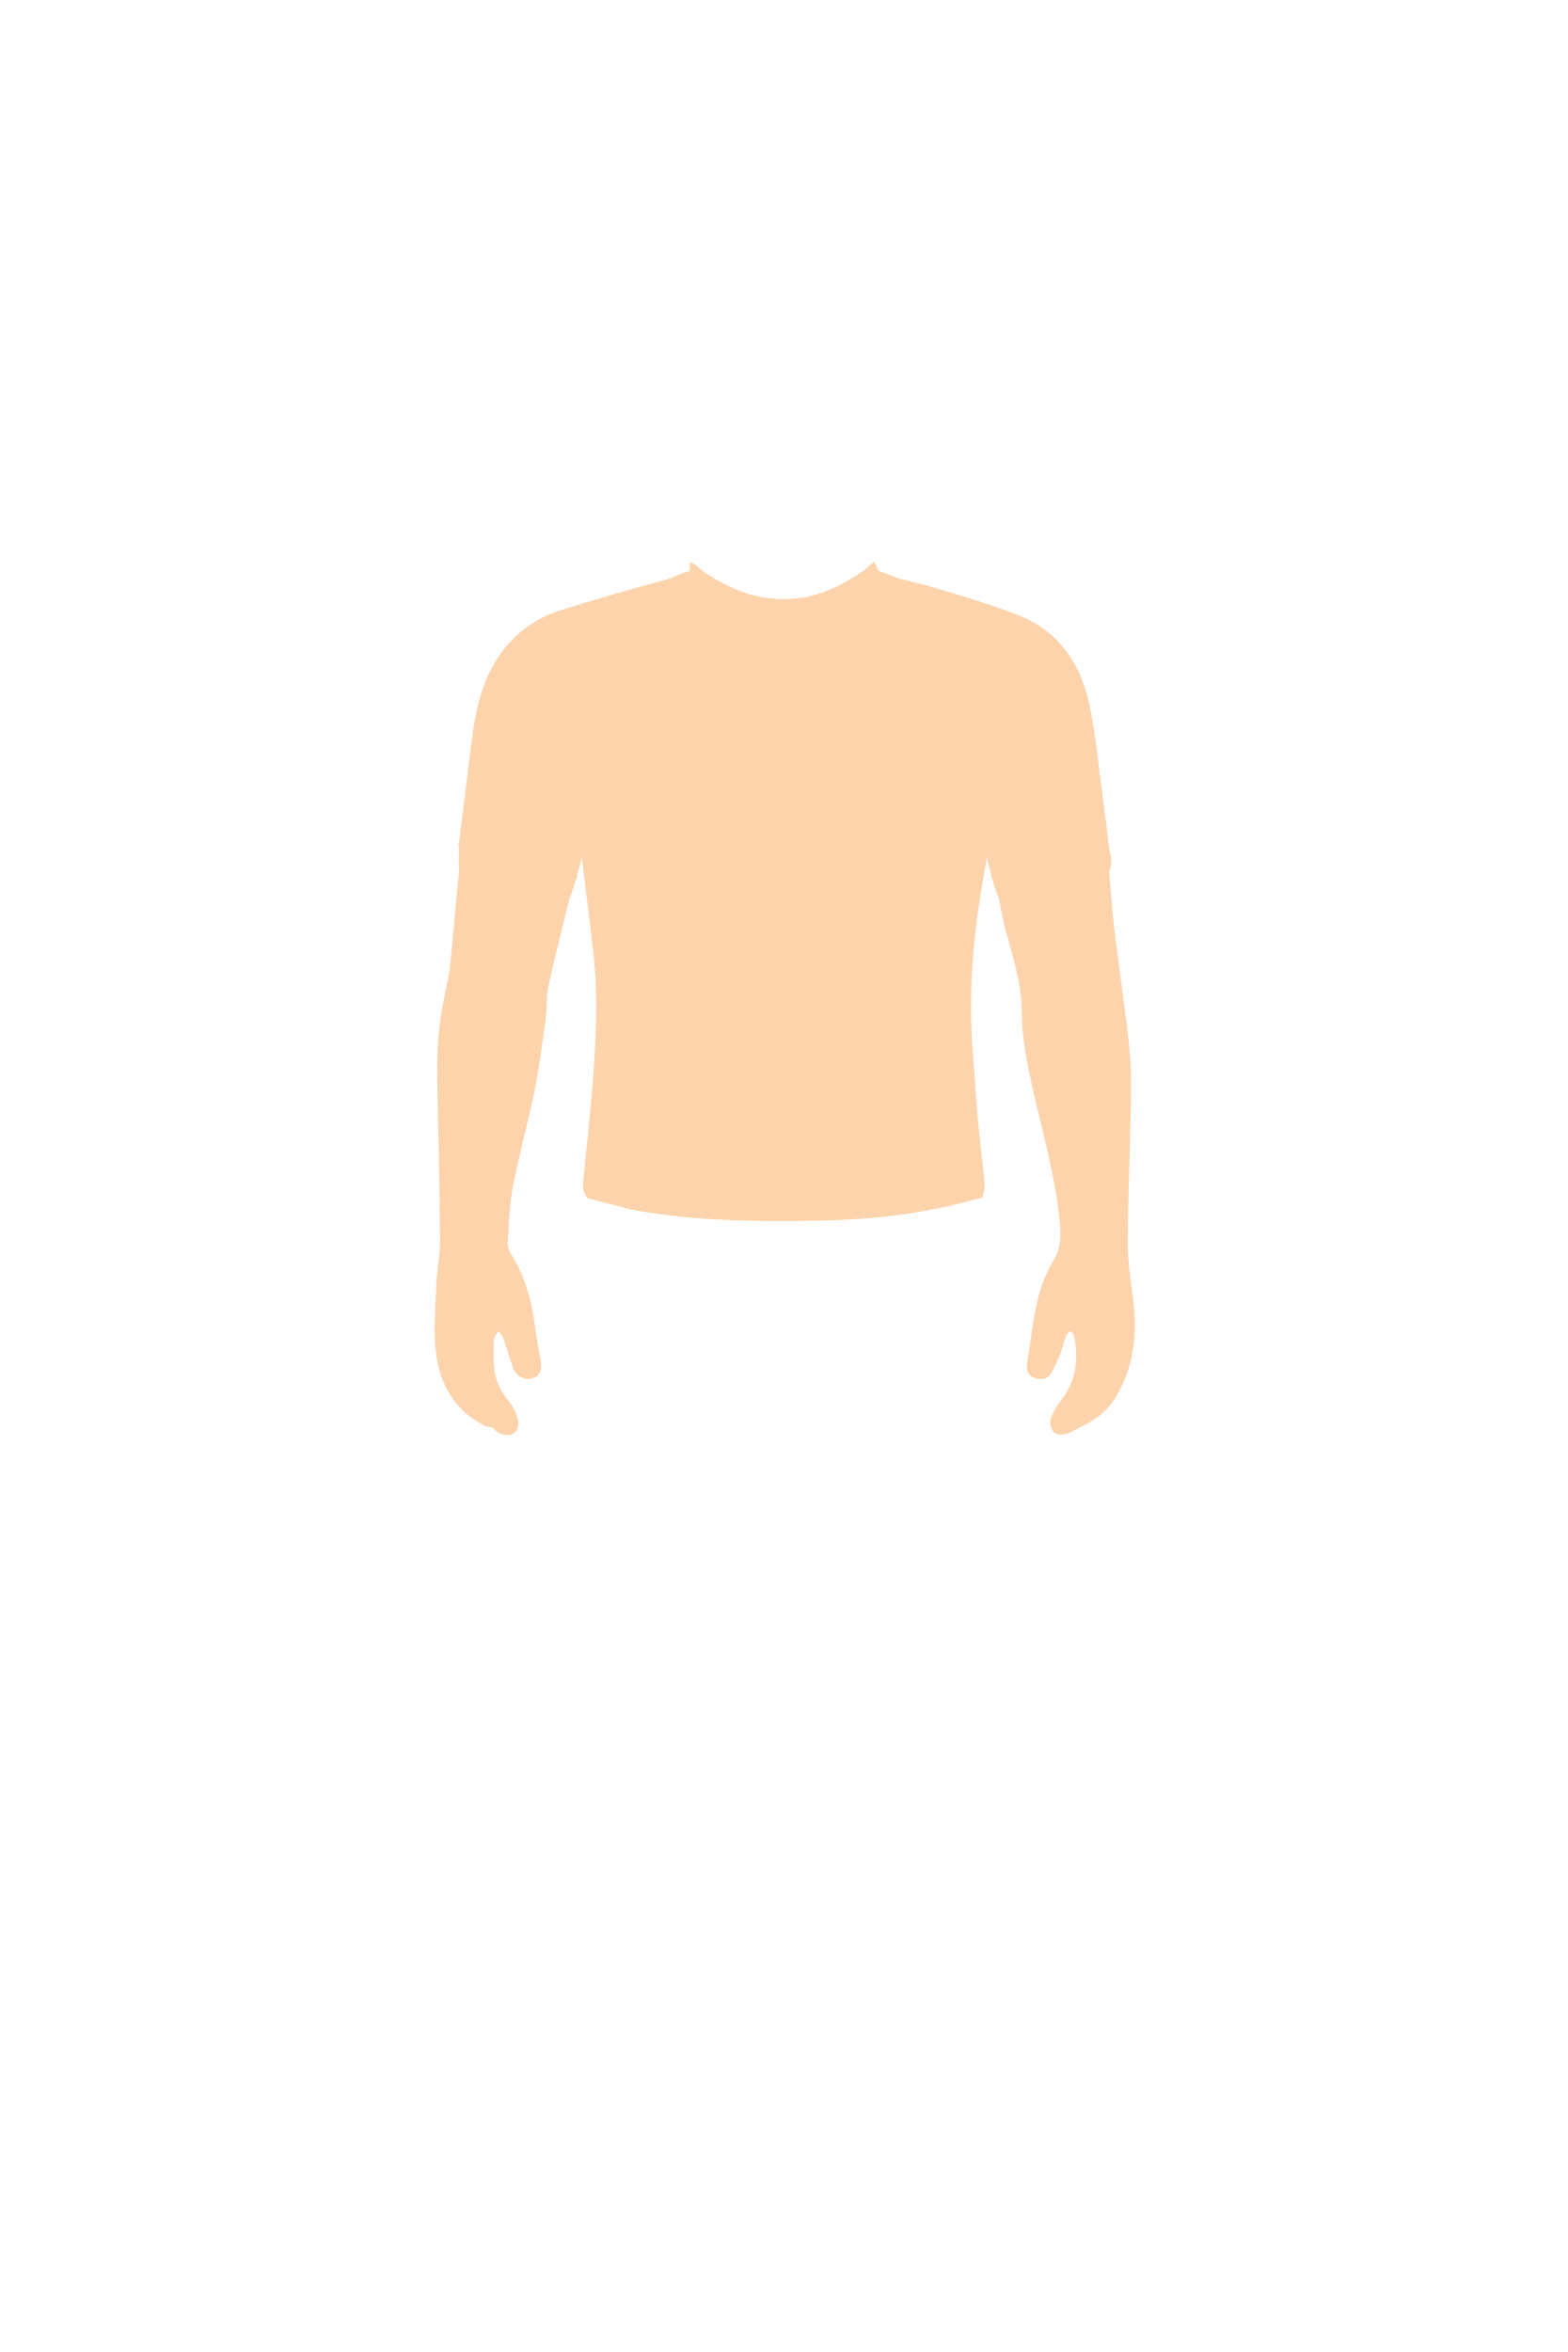
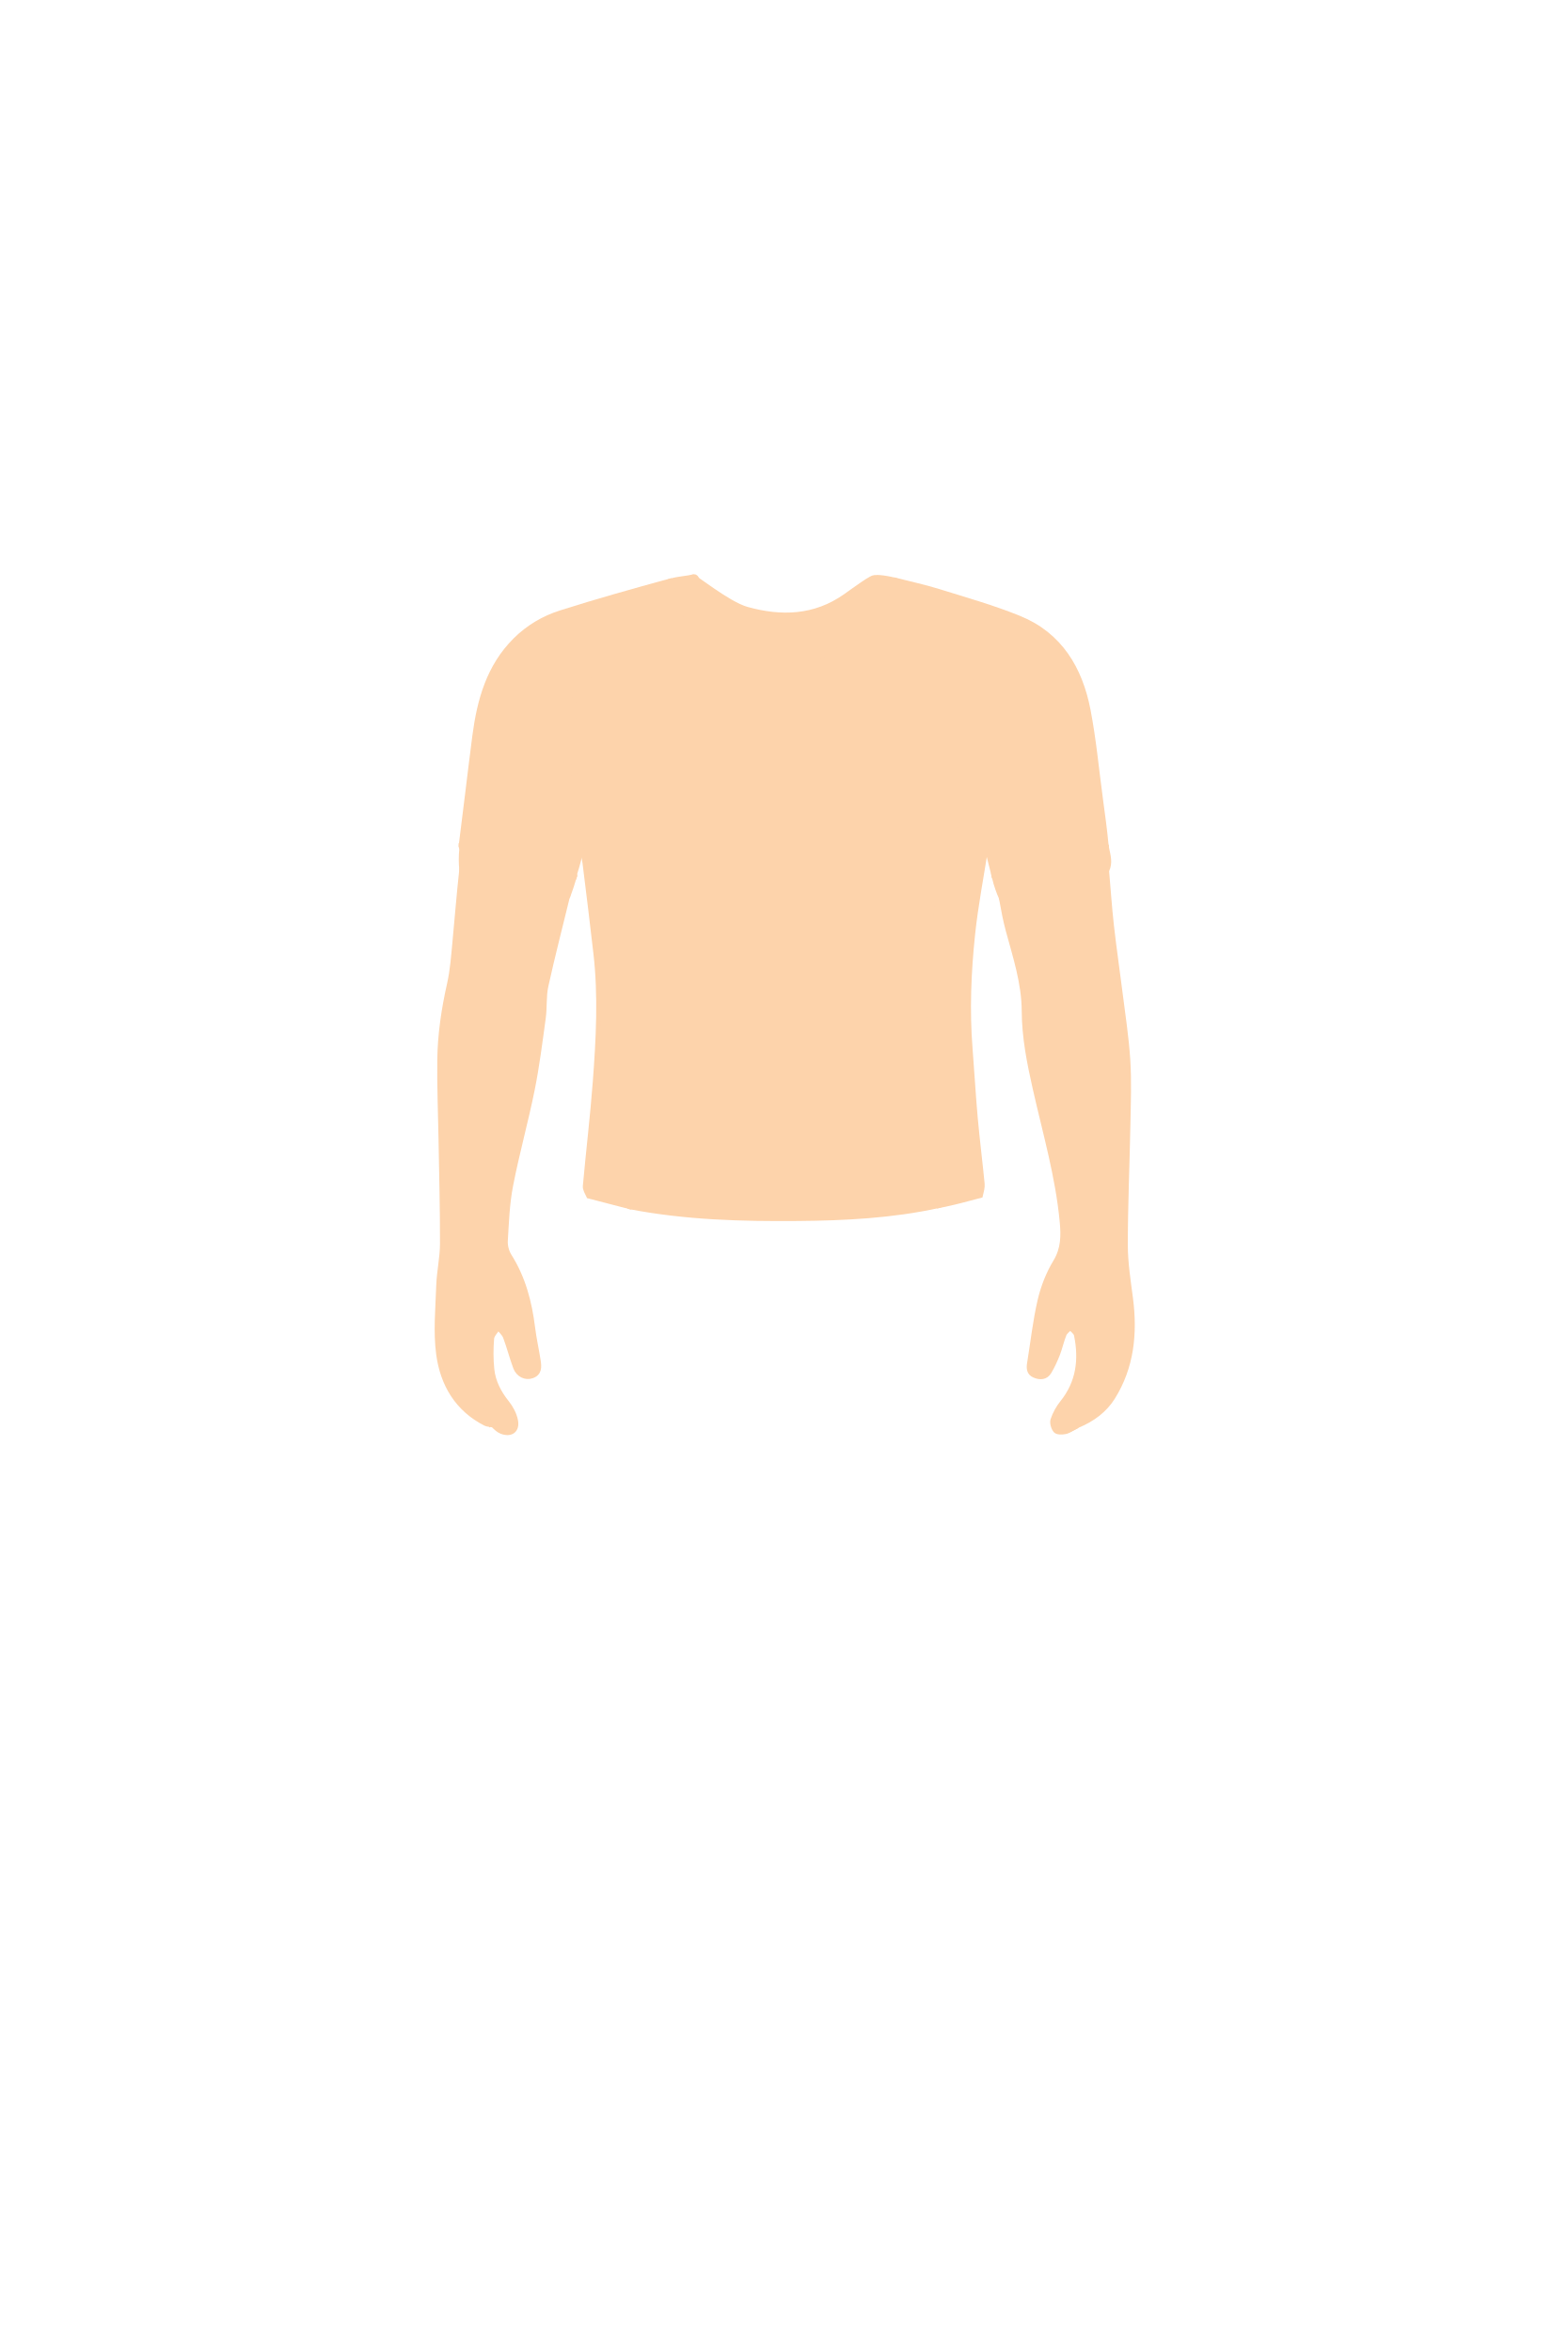
- <svg xmlns="http://www.w3.org/2000/svg" version="1.1" id="Layer_1" x="0px" y="0px" width="100%" viewBox="0 0 1024 1536" enable-background="new 0 0 1024 1536" xml:space="preserve">
-   <path fill="#FDD3AB" stroke="#FDD3AB" stroke-width="3" opacity="1" d=" M371.976,492.397   C373.297,482.561 373.638,472.819 376.192,463.698   C380.286,449.079 389.977,437.91 402.87,430.226   C416.37,422.18 430.562,415.301 444.378,407.778   C447.41,406.127 449.069,406.36 451.856,408.987   C466.091,422.405 483.101,429.534 502.756,431.154   C524.594,432.953 544.5,428.113 562.653,416.062   C565.93,413.888 568.389,410.51 571.566,408.146   C573.012,407.071 575.768,406.138 577.118,406.798   C591.269,413.721 605.821,420.072 619.162,428.352   C641.319,442.103 653.36,462.15 652,489.04   C651.916,490.702 651.98,492.37 651.966,494.5   C633.653,523.941 618.698,554.407 612.541,588.42   C610.16,601.576 608.703,615.004 608.151,628.363   C607.225,650.788 606.755,673.269 607.231,695.703   C607.649,715.403 609.629,735.07 610.917,754.752   C611.62,765.501 612.317,776.251 612.99,787.442   C582.649,794.078 551.908,795.628 521.101,795.886   C484.466,796.192 447.88,795.237 411.356,788.177   C411.122,784.2 411.26,780.361 412.087,776.243   C418.176,776.695 423.559,777.596 428.978,778.127   C446.243,779.819 463.506,782.486 480.798,782.73   C509.671,783.139 538.613,784.377 567.447,781.044   C578.773,779.734 590.165,778.997 601.511,777.836   C604.401,777.54 607.227,776.617 610.083,775.983   C608.755,775.094 607.602,775.002 606.467,775.107   C581.954,777.392 557.484,780.638 532.919,781.724   C510.711,782.706 488.393,781.55 466.137,780.889   C457.748,780.64 449.398,779.125 441.027,778.206   C431.341,777.144 421.652,776.103 411.965,775.053   C413.257,756.547 414.549,738.041 415.84,719.535   C415.886,718.871 415.931,718.206 415.94,717.541   C416.279,692.599 417.393,667.636 416.74,642.719   C416.024,615.389 413.341,588.107 404.708,561.915   C397.242,539.264 386.414,518.12 374.143,497.703   C373.227,496.178 372.697,494.42 371.976,492.397  z" />
-   <path fill="#FDD3AB" stroke="#FDD3AB" stroke-width="3" opacity="1" d=" M654.421,494.673   C653.664,494.98 653.175,494.978 652.331,494.506   C651.98,492.37 651.916,490.702 652,489.04   C653.36,462.15 641.319,442.103 619.162,428.352   C605.821,420.072 591.269,413.721 577.118,406.798   C575.768,406.138 573.012,407.071 571.566,408.146   C568.389,410.51 565.93,413.888 562.653,416.062   C544.5,428.113 524.594,432.953 502.756,431.154   C483.101,429.534 466.091,422.405 451.856,408.987   C449.069,406.36 447.41,406.127 444.378,407.778   C430.562,415.301 416.37,422.18 402.87,430.226   C389.977,437.91 380.286,449.079 376.192,463.698   C373.638,472.819 373.297,482.561 371.963,492.024   C371.226,492.016 370.489,492.007 369.384,492.005   C367.79,474.275 371.7,457.993 383.038,443.97   C391.609,433.369 402.174,425.129 414.272,418.894   C423.276,414.253 432.375,409.8 441.423,405.246   C442.879,404.513 444.292,403.691 444.933,403.341   C442.521,395.125 440.268,387.45 437.988,379.362   C442.352,377.229 446.742,375.509 451.553,374.206   C452.314,383.712 456.391,391.29 462.35,397.686   C475.091,411.361 491.973,415.142 509.692,415.872   C523.325,416.435 536.51,413.394 548.296,406.57   C560.851,399.301 570.713,389.469 572.098,373.798   C576.307,375.29 580.515,376.782 584.926,378.568   C582.926,386.831 580.725,394.799 578.377,403.297   C586.045,406.94 595.18,410.557 603.569,415.451   C613.967,421.518 624.644,427.627 633.604,435.529   C651.117,450.974 657.483,471.228 654.421,494.673  z" />
-   <path fill="#FDD3AB" stroke="#FDD3AB" stroke-width="3" opacity="1" d=" M301.132,552.074   C302.519,540.929 303.908,529.784 305.292,518.639   C306.861,506.015 308.349,493.381 310.007,480.769   C313.081,457.385 319.166,435.247 336.597,417.926   C345.008,409.567 355.091,403.621 366.195,400.094   C389.712,392.623 413.486,385.962 437.584,379.371   C440.268,387.45 442.521,395.125 444.933,403.341   C444.292,403.691 442.879,404.513 441.423,405.246   C432.375,409.8 423.276,414.253 414.272,418.894   C402.174,425.129 391.609,433.369 383.038,443.97   C371.7,457.993 367.79,474.275 369.025,492.412   C372.676,513.221 376.319,533.629 379.961,554.036   C378.649,559.459 377.338,564.883 375.487,570.67   C365.119,569.791 355.039,569.525 345.52,567.076   C331.796,563.545 318.48,558.43 304.995,553.995   C305,554 305.012,554.008 304.826,553.745   C303.471,553.013 302.301,552.544 301.132,552.074  z" />
-   <path fill="#FDD3AB" stroke="#FDD3AB" stroke-width="3" opacity="1" d=" M585.127,378.863   C594.433,381.248 603.859,383.245 613.018,386.101   C630.739,391.625 648.7,396.674 665.852,403.661   C692.44,414.493 705.599,436.751 710.82,463.693   C714.592,483.156 716.366,503.006 719.042,522.682   C720.335,532.192 721.654,541.697 722.584,551.652   C719.667,553.309 717.158,554.589 714.581,555.716   C693.658,564.87 671.929,570.586 648.967,571.003   C647.536,565.226 646.104,559.449 644.409,552.998   C647.482,533.21 650.817,514.096 654.421,494.673   C657.483,471.228 651.117,450.974 633.604,435.529   C624.644,427.627 613.967,421.518 603.569,415.451   C595.18,410.557 586.045,406.94 578.377,403.297   C580.725,394.799 582.926,386.831 585.127,378.863  z" />
-   <path fill="#FDD3AB" stroke="#FDD3AB" stroke-width="3" opacity="1" d=" M379.963,554.439   C376.319,533.629 372.676,513.221 369.393,492.406   C370.489,492.007 371.226,492.016 371.976,492.397   C372.697,494.42 373.227,496.178 374.143,497.703   C386.414,518.12 397.242,539.264 404.708,561.915   C413.341,588.107 416.024,615.389 416.74,642.719   C417.393,667.636 416.279,692.599 415.94,717.541   C415.931,718.206 415.886,718.871 415.84,719.535   C414.549,738.041 413.257,756.547 411.961,775.26   C411.957,775.466 411.933,775.879 411.665,776.201   C411.26,780.361 411.122,784.2 410.984,788.038   C402.289,785.758 393.593,783.479 384.531,781.178   C383.474,778.95 382.017,776.673 382.209,774.545   C384.273,751.711 387.026,728.933 388.739,706.075   C390.814,678.372 392.292,650.6 389.138,622.856   C386.887,603.062 384.446,583.29 381.981,563.522   C381.616,560.591 380.652,557.734 379.963,554.439  z" />
-   <path fill="#FDD3AB" stroke="#FDD3AB" stroke-width="3" opacity="1" d=" M654.152,494.982   C650.817,514.096 647.482,533.21 644.16,552.725   C641.193,572.12 637.434,591.03 635.429,610.125   C632.827,634.915 631.78,659.85 633.769,684.803   C634.97,699.863 635.791,714.955 637.14,730   C638.428,744.368 640.26,758.687 641.652,773.047   C641.892,775.524 641.126,778.098 640.479,780.805   C631.344,783.283 622.553,785.584 613.39,787.443   C612.317,776.251 611.62,765.501 610.917,754.752   C609.629,735.07 607.649,715.403 607.231,695.703   C606.755,673.269 607.225,650.788 608.151,628.363   C608.703,615.004 610.16,601.576 612.541,588.42   C618.698,554.407 633.653,523.941 652.322,494.97   C653.175,494.978 653.664,494.98 654.152,494.982  z" />
-   <path fill="#FDD3AB" stroke="#FDD3AB" stroke-width="3" opacity="1" d=" M722.989,568.59   C718.737,570.105 714.428,571.029 710.287,572.443   C695.931,577.344 681.433,581.504 666.264,583.141   C662.203,583.579 658.274,585.254 654.078,586.68   C652.269,582.587 650.665,578.176 649.511,573.367   C653.581,572.643 657.261,572.625 660.81,571.933   C672.943,569.565 685.201,567.569 697.08,564.246   C705.957,561.763 714.322,557.452 722.915,553.955   C723.941,558.704 725.438,563.451 722.989,568.59  z" />
-   <path fill="#FDD3AB" stroke="#FDD3AB" stroke-width="3" opacity="1" d=" M371.229,584.835   C358.899,583 346.766,581.582 334.941,578.837   C325.903,576.739 317.26,572.943 308.427,569.943   C306.268,569.21 304.055,568.639 301.475,567.998   C301.072,563.579 301.061,559.157 301.502,554.342   C302.974,553.97 303.993,553.989 305.012,554.008   C305.012,554.008 305,554 305.053,554.342   C306.708,555.77 308.189,557.13 309.931,557.902   C330.68,567.092 352.521,571.655 375.088,573.071   C373.911,576.941 372.735,580.812 371.229,584.835  z" />
-   <path fill="#FDD3AB" stroke="#FDD3AB" stroke-width="3" opacity="1" d=" M722.945,553.638   C714.322,557.452 705.957,561.763 697.08,564.246   C685.201,567.569 672.943,569.565 660.81,571.933   C657.261,572.625 653.581,572.643 649.525,572.959   C649.048,572.517 649.007,572.086 648.967,571.329   C671.929,570.586 693.658,564.87 714.581,555.716   C717.158,554.589 719.667,553.309 722.559,552.077   C722.932,552.477 722.953,552.899 722.945,553.638  z" />
-   <path fill="#FDD3AB" stroke="#FDD3AB" stroke-width="3" opacity="1" d=" M375.296,572.883   C352.521,571.655 330.68,567.092 309.931,557.902   C308.189,557.13 306.708,555.77 305.048,554.337   C318.48,558.43 331.796,563.545 345.52,567.076   C355.039,569.525 365.119,569.791 375.387,571.061   C375.719,571.625 375.612,572.16 375.296,572.883  z" />
-   <path fill="#FDD3AB" stroke="#FDD3AB" stroke-width="3" opacity="1" d=" M304.826,553.745   C303.993,553.989 302.974,553.97 301.579,553.924   C301.162,553.493 301.12,553.088 301.105,552.379   C302.301,552.544 303.471,553.013 304.826,553.745  z" />
-   <path fill="#FDD3AB" stroke="#FDD3AB" stroke-width="3" opacity="1" d=" M411.961,775.26   C421.652,776.103 431.341,777.144 441.027,778.206   C449.398,779.125 457.748,780.64 466.137,780.889   C488.393,781.55 510.711,782.706 532.919,781.724   C557.484,780.638 581.954,777.392 606.467,775.107   C607.602,775.002 608.755,775.094 610.083,775.983   C607.227,776.617 604.401,777.54 601.511,777.836   C590.165,778.997 578.773,779.734 567.447,781.044   C538.613,784.377 509.671,783.139 480.798,782.73   C463.506,782.486 446.243,779.819 428.978,778.127   C423.559,777.596 418.176,776.695 412.355,775.921   C411.933,775.879 411.957,775.466 411.961,775.26  z" />
-   <path fill="#FDD3AB" stroke="#FDD3AB" stroke-width="3" opacity="1" d=" M321.137,930.484   C319.797,930.242 318.304,930.301 317.139,929.712   C298.621,920.338 289.086,904.001 286.44,884.593   C284.426,869.821 285.947,854.518 286.455,839.469   C286.762,830.393 288.868,821.354 288.893,812.295   C288.957,789.355 288.315,766.412 287.931,743.471   C287.644,726.356 286.905,709.235 287.127,692.126   C287.344,675.377 289.834,658.851 293.53,642.457   C295.485,633.784 296.117,624.785 296.971,615.897   C298.475,600.234 299.692,584.543 301.448,568.429   C304.055,568.639 306.268,569.21 308.427,569.943   C317.26,572.943 325.903,576.739 334.941,578.837   C346.766,581.582 358.899,583 370.899,584.989   C366.11,604.629 361.035,624.205 356.688,643.942   C355.207,650.666 355.936,657.845 354.993,664.725   C352.839,680.447 350.872,696.233 347.733,711.772   C343.506,732.696 337.712,753.309 333.642,774.259   C331.348,786.063 330.921,798.263 330.197,810.317   C330,813.593 331.021,817.469 332.78,820.249   C341.884,834.636 345.973,850.511 348.04,867.155   C348.936,874.371 350.555,881.495 351.675,888.687   C352.308,892.758 352.491,896.888 347.506,898.642   C343.28,900.129 338.488,897.888 336.671,893.028   C334.236,886.512 332.553,879.714 330.093,873.209   C329.222,870.905 327.019,869.104 325.424,867.073   C323.963,869.453 321.446,871.747 321.246,874.229   C320.713,880.834 320.691,887.57 321.369,894.161   C322.218,902.407 325.943,909.547 331.197,916.085   C333.812,919.341 335.981,923.471 336.819,927.523   C338.174,934.072 333.846,937.302 327.607,934.933   C325.549,934.151 323.833,932.47 321.898,930.553   C321.538,929.625 321.241,929.345 320.866,928.826   C320.525,928.392 320.262,928.196 319.962,927.657   C319.499,926.616 319.199,925.79 318.631,925.242   C311.655,918.523 307.276,910.289 304.496,901.124   C302.721,895.274 301.018,889.401 299.284,883.538   C298.222,885.391 298.094,887.146 298.491,888.773   C299.501,892.919 301.087,896.949 301.825,901.134   C303.412,910.136 308.563,917.21 313.891,924.143   C315.268,925.936 317.929,926.741 320.077,928.389   C320.228,929.032 320.301,929.286 320.404,929.54   C320.433,929.539 320.515,929.612 320.698,929.81   C320.967,930.167 321.052,930.326 321.137,930.484  z" />
-   <path fill="#FDD3AB" stroke="#FDD3AB" stroke-width="3" opacity="1" d=" M701.989,932.095   C699.94,933.129 697.984,934.638 695.816,935.062   C693.747,935.466 690.536,935.535 689.487,934.319   C688.013,932.611 687.018,929.227 687.7,927.189   C689.035,923.197 691.2,919.262 693.85,915.97   C704.47,902.783 706.274,887.859 703.036,871.926   C702.666,870.106 700.45,868.662 699.09,867.044   C697.725,868.54 695.819,869.817 695.102,871.578   C693.421,875.708 692.528,880.155 690.906,884.314   C689.349,888.306 687.552,892.263 685.353,895.931   C683.099,899.691 679.373,899.852 675.665,898.262   C672.111,896.739 671.821,893.708 672.384,890.287   C674.643,876.569 676.111,862.671 679.269,849.167   C681.32,840.399 684.784,831.587 689.446,823.906   C694.592,815.43 694.529,806.806 693.7,797.911   C690.935,768.262 682.566,739.725 676.05,710.815   C672.3,694.178 668.951,677.446 668.876,660.227   C668.798,642.087 663.149,624.982 658.466,607.705   C656.69,601.154 655.416,594.466 654.099,587.1   C658.274,585.254 662.203,583.579 666.264,583.141   C681.433,581.504 695.931,577.344 710.287,572.443   C714.428,571.029 718.737,570.105 722.969,568.956   C723.999,580.839 724.791,592.749 726.119,604.598   C727.721,618.885 729.843,633.112 731.621,647.38   C733.482,662.318 735.846,677.234 736.796,692.235   C737.668,706.002 737.15,719.873 736.887,733.692   C736.385,760.112 735.194,786.528 735.179,812.947   C735.173,824.647 737.064,836.383 738.569,848.041   C741.519,870.895 739.283,892.893 726.857,912.717   C721.739,920.882 713.892,926.87 704.156,930.921   C702.998,931.405 702.494,931.75 701.989,932.095  M706.562,927.917   C706.886,927.606 707.21,927.295 707.534,926.984   C707.321,926.805 707.108,926.626 706.895,926.447   C706.6,926.967 706.306,927.488 705.721,928.1   C705.811,928.063 705.901,928.026 706.562,927.917  M724.956,884.777   C724.364,886.507 723.527,888.195 723.22,889.974   C721.297,901.118 717.468,911.422 710.402,920.4   C709.487,921.563 708.952,923.025 708.241,924.349   C721.613,913.631 724.523,898.444 726.231,882.658   C725.86,883.129 725.489,883.6 724.956,884.777  z" />
-   <path fill="#FDD3AB" stroke="#FDD3AB" stroke-width="3" opacity="1" d=" M702.299,932.046   C702.494,931.75 702.998,931.405 703.828,931.036   C703.639,931.34 703.124,931.668 702.299,932.046  z" />
-   <path fill="#FDD3AB" stroke="#FDD3AB" stroke-width="3" opacity="1" d=" M320.944,929.065   C321.241,929.345 321.538,929.625 321.903,930.217   C321.971,930.528 321.559,930.437 321.348,930.461   C321.052,930.326 320.967,930.167 320.756,929.765   C320.631,929.521 320.657,929.375 320.728,929.297   C320.8,929.219 320.944,929.065 320.944,929.065  z" />
-   <path fill="#FDD3AB" stroke="#FDD3AB" stroke-width="3" opacity="1" d=" M319.962,927.657   C317.929,926.741 315.268,925.936 313.891,924.143   C308.563,917.21 303.412,910.136 301.825,901.134   C301.087,896.949 299.501,892.919 298.491,888.773   C298.094,887.146 298.222,885.391 299.284,883.538   C301.018,889.401 302.721,895.274 304.496,901.124   C307.276,910.289 311.655,918.523 318.631,925.242   C319.199,925.79 319.499,926.616 319.962,927.657  z" />
-   <path fill="#FDD3AB" stroke="#FDD3AB" stroke-width="3" opacity="1" d=" M320.077,928.389   C320.262,928.196 320.525,928.392 320.866,928.826   C320.944,929.065 320.8,929.219 320.65,929.32   C320.5,929.421 320.374,929.54 320.374,929.54   C320.301,929.286 320.228,929.032 320.077,928.389  z" />
-   <path fill="#FDD3AB" stroke="#FDD3AB" stroke-width="3" opacity="1" d=" M320.404,929.54   C320.374,929.54 320.5,929.421 320.579,929.398   C320.657,929.375 320.631,929.521 320.573,929.567   C320.515,929.612 320.433,929.539 320.404,929.54  z" />
-   <path fill="#FDD3AB" stroke="#FDD3AB" stroke-width="3" opacity="1" d=" M725.037,884.424   C725.489,883.6 725.86,883.129 726.231,882.658   C724.523,898.444 721.613,913.631 708.241,924.349   C708.952,923.025 709.487,921.563 710.402,920.4   C717.468,911.422 721.297,901.118 723.22,889.974   C723.527,888.195 724.364,886.507 725.037,884.424  z" />
-   <path fill="#FDD3AB" stroke="#FDD3AB" stroke-width="3" opacity="1" d=" M706.011,928.009   C706.306,927.488 706.6,926.967 706.895,926.447   C707.108,926.626 707.321,926.805 707.534,926.984   C707.21,927.295 706.886,927.606 706.281,927.958   C706,928 706.011,928.009 706.011,928.009  z" />
-   <path fill="#FDD3AB" stroke="#FDD3AB" stroke-width="3" opacity="1" d=" M705.996,927.995   C705.901,928.026 705.811,928.063 705.866,928.054   C706.011,928.009 706,928 705.996,927.995  z" />
-   <path fill="#FDD3AB" stroke="#FDD3AB" stroke-width="3" opacity="1" d=" M572.072,373.44   C570.713,389.469 560.851,399.301 548.296,406.57   C536.51,413.394 523.325,416.435 509.692,415.872   C491.973,415.142 475.091,411.361 462.35,397.686   C456.391,391.29 452.314,383.712 451.937,374.175   C451.966,372.4 452.032,371.071 452.11,369.34   C453.62,370.124 455.118,371.311 456.811,373.125   C457.075,374.244 456.988,374.844 457.239,375.211   C464.816,386.282 475.138,394.213 487.835,397.775   C510.191,404.046 532.156,403.368 552.026,389.405   C558.199,385.067 564.077,380.215 566.766,372.685   C567.961,371.512 569.155,370.34 570.64,369.048   C571.303,370.314 571.675,371.698 572.072,373.44  z" />
-   <path fill="#FDD3AB" stroke="#FDD3AB" stroke-width="3" opacity="1" d=" M566.444,372.804   C564.077,380.215 558.199,385.067 552.026,389.405   C532.156,403.368 510.191,404.046 487.835,397.775   C475.138,394.213 464.816,386.282 457.239,375.211   C456.988,374.844 457.075,374.244 456.996,373.388   C468.594,381.293 480.981,387.996 495.046,390.957   C517.899,395.766 538.861,390.731 558.267,378.225   C560.922,376.514 563.505,374.693 566.444,372.804  z" />
+ <svg xmlns="http://www.w3.org/2000/svg" version="1.1" id="Layer_1" x="0px" y="0px" width="100%" viewBox="0 0 1024 1536" enable-background="new 0 0 1024 1536">
+   <path fill="#FDD3AB" stroke="#FDD3AB" stroke-width="3" opacity="1" d=" M371.976,492.397 C373.297,482.561 373.638,472.819 376.192,463.698 C380.286,449.079 389.977,437.91 402.87,430.226 C416.37,422.18 430.562,415.301 444.378,407.778 C447.41,406.127 449.069,406.36 451.856,408.987 C466.091,422.405 483.101,429.534 502.756,431.154 C524.594,432.953 544.5,428.113 562.653,416.062 C565.93,413.888 568.389,410.51 571.566,408.146 C573.012,407.071 575.768,406.138 577.118,406.798 C591.269,413.721 605.821,420.072 619.162,428.352 C641.319,442.103 653.36,462.15 652,489.04 C651.916,490.702 651.98,492.37 651.966,494.5 C633.653,523.941 618.698,554.407 612.541,588.42 C610.16,601.576 608.703,615.004 608.151,628.363 C607.225,650.788 606.755,673.269 607.231,695.703 C607.649,715.403 609.629,735.07 610.917,754.752 C611.62,765.501 612.317,776.251 612.99,787.442 C582.649,794.078 551.908,795.628 521.101,795.886 C484.466,796.192 447.88,795.237 411.356,788.177 C411.122,784.2 411.26,780.361 412.087,776.243 C418.176,776.695 423.559,777.596 428.978,778.127 C446.243,779.819 463.506,782.486 480.798,782.73 C509.671,783.139 538.613,784.377 567.447,781.044 C578.773,779.734 590.165,778.997 601.511,777.836 C604.401,777.54 607.227,776.617 610.083,775.983 C608.755,775.094 607.602,775.002 606.467,775.107 C581.954,777.392 557.484,780.638 532.919,781.724 C510.711,782.706 488.393,781.55 466.137,780.889 C457.748,780.64 449.398,779.125 441.027,778.206 C431.341,777.144 421.652,776.103 411.965,775.053 C413.257,756.547 414.549,738.041 415.84,719.535 C415.886,718.871 415.931,718.206 415.94,717.541 C416.279,692.599 417.393,667.636 416.74,642.719 C416.024,615.389 413.341,588.107 404.708,561.915 C397.242,539.264 386.414,518.12 374.143,497.703 C373.227,496.178 372.697,494.42 371.976,492.397 z" />
+   <path fill="#FDD3AB" stroke="#FDD3AB" stroke-width="3" opacity="1" d="M 654.421 494.673 C 653.664 494.98 653.175 494.978 652.331 494.506 C 651.98 492.37 651.916 490.702 652 489.04 C 653.36 462.15 641.319 442.103 619.162 428.352 C 605.821 420.072 591.269 413.721 577.118 406.798 C 575.768 406.138 573.012 407.071 571.566 408.146 C 568.389 410.51 565.93 413.888 562.653 416.062 C 544.5 428.113 524.594 432.953 502.756 431.154 C 483.101 429.534 466.091 422.405 451.856 408.987 C 449.069 406.36 447.41 406.127 444.378 407.778 C 430.562 415.301 416.37 422.18 402.87 430.226 C 389.977 437.91 380.286 449.079 376.192 463.698 C 373.638 472.819 373.297 482.561 371.963 492.024 C 371.226 492.016 370.489 492.007 369.384 492.005 C 367.79 474.275 371.7 457.993 383.038 443.97 C 391.609 433.369 402.174 425.129 414.272 418.894 C 423.276 414.253 432.375 409.8 441.423 405.246 C 442.879 404.513 444.292 403.691 444.933 403.341 C 442.521 395.125 440.268 387.45 437.988 379.362 C 443.484 377.732 448.503 377.774 453.314 376.471 C 457.22 376.29 456.391 391.29 462.35 397.686 C 475.091 411.361 491.973 415.142 509.692 415.872 C 523.325 416.435 536.51 413.394 548.296 406.57 C 560.851 399.301 570.713 393.872 572.099 378.201 C 568.507 375.919 578.754 377.285 584.171 378.694 C 594.625 381.547 580.725 394.799 578.377 403.297 C 586.045 406.94 595.18 410.557 603.569 415.451 C 613.967 421.518 624.644 427.627 633.604 435.529 C 651.117 450.974 657.483 471.228 654.421 494.673 Z" />
+   <path fill="#FDD3AB" stroke="#FDD3AB" stroke-width="3" opacity="1" d=" M301.132,552.074 C302.519,540.929 303.908,529.784 305.292,518.639 C306.861,506.015 308.349,493.381 310.007,480.769 C313.081,457.385 319.166,435.247 336.597,417.926 C345.008,409.567 355.091,403.621 366.195,400.094 C389.712,392.623 413.486,385.962 437.584,379.371 C440.268,387.45 442.521,395.125 444.933,403.341 C444.292,403.691 442.879,404.513 441.423,405.246 C432.375,409.8 423.276,414.253 414.272,418.894 C402.174,425.129 391.609,433.369 383.038,443.97 C371.7,457.993 367.79,474.275 369.025,492.412 C372.676,513.221 376.319,533.629 379.961,554.036 C378.649,559.459 377.338,564.883 375.487,570.67 C365.119,569.791 355.039,569.525 345.52,567.076 C331.796,563.545 318.48,558.43 304.995,553.995 C305,554 305.012,554.008 304.826,553.745 C303.471,553.013 302.301,552.544 301.132,552.074 z" />
+   <path fill="#FDD3AB" stroke="#FDD3AB" stroke-width="3" opacity="1" d=" M585.127,378.863 C594.433,381.248 603.859,383.245 613.018,386.101 C630.739,391.625 648.7,396.674 665.852,403.661 C692.44,414.493 705.599,436.751 710.82,463.693 C714.592,483.156 716.366,503.006 719.042,522.682 C720.335,532.192 721.654,541.697 722.584,551.652 C719.667,553.309 717.158,554.589 714.581,555.716 C693.658,564.87 671.929,570.586 648.967,571.003 C647.536,565.226 646.104,559.449 644.409,552.998 C647.482,533.21 650.817,514.096 654.421,494.673 C657.483,471.228 651.117,450.974 633.604,435.529 C624.644,427.627 613.967,421.518 603.569,415.451 C595.18,410.557 586.045,406.94 578.377,403.297 C580.725,394.799 582.926,386.831 585.127,378.863 z" />
+   <path fill="#FDD3AB" stroke="#FDD3AB" stroke-width="3" opacity="1" d=" M379.963,554.439 C376.319,533.629 372.676,513.221 369.393,492.406 C370.489,492.007 371.226,492.016 371.976,492.397 C372.697,494.42 373.227,496.178 374.143,497.703 C386.414,518.12 397.242,539.264 404.708,561.915 C413.341,588.107 416.024,615.389 416.74,642.719 C417.393,667.636 416.279,692.599 415.94,717.541 C415.931,718.206 415.886,718.871 415.84,719.535 C414.549,738.041 413.257,756.547 411.961,775.26 C411.957,775.466 411.933,775.879 411.665,776.201 C411.26,780.361 411.122,784.2 410.984,788.038 C402.289,785.758 393.593,783.479 384.531,781.178 C383.474,778.95 382.017,776.673 382.209,774.545 C384.273,751.711 387.026,728.933 388.739,706.075 C390.814,678.372 392.292,650.6 389.138,622.856 C386.887,603.062 384.446,583.29 381.981,563.522 C381.616,560.591 380.652,557.734 379.963,554.439 z" />
+   <path fill="#FDD3AB" stroke="#FDD3AB" stroke-width="3" opacity="1" d=" M654.152,494.982 C650.817,514.096 647.482,533.21 644.16,552.725 C641.193,572.12 637.434,591.03 635.429,610.125 C632.827,634.915 631.78,659.85 633.769,684.803 C634.97,699.863 635.791,714.955 637.14,730 C638.428,744.368 640.26,758.687 641.652,773.047 C641.892,775.524 641.126,778.098 640.479,780.805 C631.344,783.283 622.553,785.584 613.39,787.443 C612.317,776.251 611.62,765.501 610.917,754.752 C609.629,735.07 607.649,715.403 607.231,695.703 C606.755,673.269 607.225,650.788 608.151,628.363 C608.703,615.004 610.16,601.576 612.541,588.42 C618.698,554.407 633.653,523.941 652.322,494.97 C653.175,494.978 653.664,494.98 654.152,494.982 z" />
+   <path fill="#FDD3AB" stroke="#FDD3AB" stroke-width="3" opacity="1" d=" M722.989,568.59 C718.737,570.105 714.428,571.029 710.287,572.443 C695.931,577.344 681.433,581.504 666.264,583.141 C662.203,583.579 658.274,585.254 654.078,586.68 C652.269,582.587 650.665,578.176 649.511,573.367 C653.581,572.643 657.261,572.625 660.81,571.933 C672.943,569.565 685.201,567.569 697.08,564.246 C705.957,561.763 714.322,557.452 722.915,553.955 C723.941,558.704 725.438,563.451 722.989,568.59 z" />
+   <path fill="#FDD3AB" stroke="#FDD3AB" stroke-width="3" opacity="1" d=" M371.229,584.835 C358.899,583 346.766,581.582 334.941,578.837 C325.903,576.739 317.26,572.943 308.427,569.943 C306.268,569.21 304.055,568.639 301.475,567.998 C301.072,563.579 301.061,559.157 301.502,554.342 C302.974,553.97 303.993,553.989 305.012,554.008 C305.012,554.008 305,554 305.053,554.342 C306.708,555.77 308.189,557.13 309.931,557.902 C330.68,567.092 352.521,571.655 375.088,573.071 C373.911,576.941 372.735,580.812 371.229,584.835 z" />
+   <path fill="#FDD3AB" stroke="#FDD3AB" stroke-width="3" opacity="1" d=" M722.945,553.638 C714.322,557.452 705.957,561.763 697.08,564.246 C685.201,567.569 672.943,569.565 660.81,571.933 C657.261,572.625 653.581,572.643 649.525,572.959 C649.048,572.517 649.007,572.086 648.967,571.329 C671.929,570.586 693.658,564.87 714.581,555.716 C717.158,554.589 719.667,553.309 722.559,552.077 C722.932,552.477 722.953,552.899 722.945,553.638 z" />
+   <path fill="#FDD3AB" stroke="#FDD3AB" stroke-width="3" opacity="1" d=" M375.296,572.883 C352.521,571.655 330.68,567.092 309.931,557.902 C308.189,557.13 306.708,555.77 305.048,554.337 C318.48,558.43 331.796,563.545 345.52,567.076 C355.039,569.525 365.119,569.791 375.387,571.061 C375.719,571.625 375.612,572.16 375.296,572.883 z" />
+   <path fill="#FDD3AB" stroke="#FDD3AB" stroke-width="3" opacity="1" d=" M304.826,553.745 C303.993,553.989 302.974,553.97 301.579,553.924 C301.162,553.493 301.12,553.088 301.105,552.379 C302.301,552.544 303.471,553.013 304.826,553.745 z" />
+   <path fill="#FDD3AB" stroke="#FDD3AB" stroke-width="3" opacity="1" d=" M411.961,775.26 C421.652,776.103 431.341,777.144 441.027,778.206 C449.398,779.125 457.748,780.64 466.137,780.889 C488.393,781.55 510.711,782.706 532.919,781.724 C557.484,780.638 581.954,777.392 606.467,775.107 C607.602,775.002 608.755,775.094 610.083,775.983 C607.227,776.617 604.401,777.54 601.511,777.836 C590.165,778.997 578.773,779.734 567.447,781.044 C538.613,784.377 509.671,783.139 480.798,782.73 C463.506,782.486 446.243,779.819 428.978,778.127 C423.559,777.596 418.176,776.695 412.355,775.921 C411.933,775.879 411.957,775.466 411.961,775.26 z" />
+   <path fill="#FDD3AB" stroke="#FDD3AB" stroke-width="3" opacity="1" d=" M321.137,930.484 C319.797,930.242 318.304,930.301 317.139,929.712 C298.621,920.338 289.086,904.001 286.44,884.593 C284.426,869.821 285.947,854.518 286.455,839.469 C286.762,830.393 288.868,821.354 288.893,812.295 C288.957,789.355 288.315,766.412 287.931,743.471 C287.644,726.356 286.905,709.235 287.127,692.126 C287.344,675.377 289.834,658.851 293.53,642.457 C295.485,633.784 296.117,624.785 296.971,615.897 C298.475,600.234 299.692,584.543 301.448,568.429 C304.055,568.639 306.268,569.21 308.427,569.943 C317.26,572.943 325.903,576.739 334.941,578.837 C346.766,581.582 358.899,583 370.899,584.989 C366.11,604.629 361.035,624.205 356.688,643.942 C355.207,650.666 355.936,657.845 354.993,664.725 C352.839,680.447 350.872,696.233 347.733,711.772 C343.506,732.696 337.712,753.309 333.642,774.259 C331.348,786.063 330.921,798.263 330.197,810.317 C330,813.593 331.021,817.469 332.78,820.249 C341.884,834.636 345.973,850.511 348.04,867.155 C348.936,874.371 350.555,881.495 351.675,888.687 C352.308,892.758 352.491,896.888 347.506,898.642 C343.28,900.129 338.488,897.888 336.671,893.028 C334.236,886.512 332.553,879.714 330.093,873.209 C329.222,870.905 327.019,869.104 325.424,867.073 C323.963,869.453 321.446,871.747 321.246,874.229 C320.713,880.834 320.691,887.57 321.369,894.161 C322.218,902.407 325.943,909.547 331.197,916.085 C333.812,919.341 335.981,923.471 336.819,927.523 C338.174,934.072 333.846,937.302 327.607,934.933 C325.549,934.151 323.833,932.47 321.898,930.553 C321.538,929.625 321.241,929.345 320.866,928.826 C320.525,928.392 320.262,928.196 319.962,927.657 C319.499,926.616 319.199,925.79 318.631,925.242 C311.655,918.523 307.276,910.289 304.496,901.124 C302.721,895.274 301.018,889.401 299.284,883.538 C298.222,885.391 298.094,887.146 298.491,888.773 C299.501,892.919 301.087,896.949 301.825,901.134 C303.412,910.136 308.563,917.21 313.891,924.143 C315.268,925.936 317.929,926.741 320.077,928.389 C320.228,929.032 320.301,929.286 320.404,929.54 C320.433,929.539 320.515,929.612 320.698,929.81 C320.967,930.167 321.052,930.326 321.137,930.484 z" />
+   <path fill="#FDD3AB" stroke="#FDD3AB" stroke-width="3" opacity="1" d=" M701.989,932.095 C699.94,933.129 697.984,934.638 695.816,935.062 C693.747,935.466 690.536,935.535 689.487,934.319 C688.013,932.611 687.018,929.227 687.7,927.189 C689.035,923.197 691.2,919.262 693.85,915.97 C704.47,902.783 706.274,887.859 703.036,871.926 C702.666,870.106 700.45,868.662 699.09,867.044 C697.725,868.54 695.819,869.817 695.102,871.578 C693.421,875.708 692.528,880.155 690.906,884.314 C689.349,888.306 687.552,892.263 685.353,895.931 C683.099,899.691 679.373,899.852 675.665,898.262 C672.111,896.739 671.821,893.708 672.384,890.287 C674.643,876.569 676.111,862.671 679.269,849.167 C681.32,840.399 684.784,831.587 689.446,823.906 C694.592,815.43 694.529,806.806 693.7,797.911 C690.935,768.262 682.566,739.725 676.05,710.815 C672.3,694.178 668.951,677.446 668.876,660.227 C668.798,642.087 663.149,624.982 658.466,607.705 C656.69,601.154 655.416,594.466 654.099,587.1 C658.274,585.254 662.203,583.579 666.264,583.141 C681.433,581.504 695.931,577.344 710.287,572.443 C714.428,571.029 718.737,570.105 722.969,568.956 C723.999,580.839 724.791,592.749 726.119,604.598 C727.721,618.885 729.843,633.112 731.621,647.38 C733.482,662.318 735.846,677.234 736.796,692.235 C737.668,706.002 737.15,719.873 736.887,733.692 C736.385,760.112 735.194,786.528 735.179,812.947 C735.173,824.647 737.064,836.383 738.569,848.041 C741.519,870.895 739.283,892.893 726.857,912.717 C721.739,920.882 713.892,926.87 704.156,930.921 C702.998,931.405 702.494,931.75 701.989,932.095 M706.562,927.917 C706.886,927.606 707.21,927.295 707.534,926.984 C707.321,926.805 707.108,926.626 706.895,926.447 C706.6,926.967 706.306,927.488 705.721,928.1 C705.811,928.063 705.901,928.026 706.562,927.917 M724.956,884.777 C724.364,886.507 723.527,888.195 723.22,889.974 C721.297,901.118 717.468,911.422 710.402,920.4 C709.487,921.563 708.952,923.025 708.241,924.349 C721.613,913.631 724.523,898.444 726.231,882.658 C725.86,883.129 725.489,883.6 724.956,884.777 z" />
+   <path fill="#FDD3AB" stroke="#FDD3AB" stroke-width="3" opacity="1" d=" M702.299,932.046 C702.494,931.75 702.998,931.405 703.828,931.036 C703.639,931.34 703.124,931.668 702.299,932.046 z" />
+   <path fill="#FDD3AB" stroke="#FDD3AB" stroke-width="3" opacity="1" d=" M320.944,929.065 C321.241,929.345 321.538,929.625 321.903,930.217 C321.971,930.528 321.559,930.437 321.348,930.461 C321.052,930.326 320.967,930.167 320.756,929.765 C320.631,929.521 320.657,929.375 320.728,929.297 C320.8,929.219 320.944,929.065 320.944,929.065 z" />
+   <path fill="#FDD3AB" stroke="#FDD3AB" stroke-width="3" opacity="1" d=" M319.962,927.657 C317.929,926.741 315.268,925.936 313.891,924.143 C308.563,917.21 303.412,910.136 301.825,901.134 C301.087,896.949 299.501,892.919 298.491,888.773 C298.094,887.146 298.222,885.391 299.284,883.538 C301.018,889.401 302.721,895.274 304.496,901.124 C307.276,910.289 311.655,918.523 318.631,925.242 C319.199,925.79 319.499,926.616 319.962,927.657 z" />
+   <path fill="#FDD3AB" stroke="#FDD3AB" stroke-width="3" opacity="1" d=" M320.077,928.389 C320.262,928.196 320.525,928.392 320.866,928.826 C320.944,929.065 320.8,929.219 320.65,929.32 C320.5,929.421 320.374,929.54 320.374,929.54 C320.301,929.286 320.228,929.032 320.077,928.389 z" />
+   <path fill="#FDD3AB" stroke="#FDD3AB" stroke-width="3" opacity="1" d=" M320.404,929.54 C320.374,929.54 320.5,929.421 320.579,929.398 C320.657,929.375 320.631,929.521 320.573,929.567 C320.515,929.612 320.433,929.539 320.404,929.54 z" />
+   <path fill="#FDD3AB" stroke="#FDD3AB" stroke-width="3" opacity="1" d=" M725.037,884.424 C725.489,883.6 725.86,883.129 726.231,882.658 C724.523,898.444 721.613,913.631 708.241,924.349 C708.952,923.025 709.487,921.563 710.402,920.4 C717.468,911.422 721.297,901.118 723.22,889.974 C723.527,888.195 724.364,886.507 725.037,884.424 z" />
+   <path fill="#FDD3AB" stroke="#FDD3AB" stroke-width="3" opacity="1" d=" M706.011,928.009 C706.306,927.488 706.6,926.967 706.895,926.447 C707.108,926.626 707.321,926.805 707.534,926.984 C707.21,927.295 706.886,927.606 706.281,927.958 C706,928 706.011,928.009 706.011,928.009 z" />
+   <path fill="#FDD3AB" stroke="#FDD3AB" stroke-width="3" opacity="1" d=" M705.996,927.995 C705.901,928.026 705.811,928.063 705.866,928.054 C706.011,928.009 706,928 705.996,927.995 z" />
+   <path fill="#FDD3AB" stroke="#FDD3AB" stroke-width="3" opacity="1" d="M 571.317 377.34 C 569.958 393.369 560.851 399.301 548.296 406.57 C 536.51 413.394 523.325 416.435 509.692 415.872 C 491.973 415.142 475.091 411.361 462.35 397.686 C 456.391 391.29 446.904 378.177 452.314 376.817 C 452.973 375.672 475.138 394.213 487.835 397.775 C 510.191 404.046 532.156 403.368 552.026 389.405 C 558.199 385.067 570.92 375.598 571.317 377.34 Z" />
</svg>
